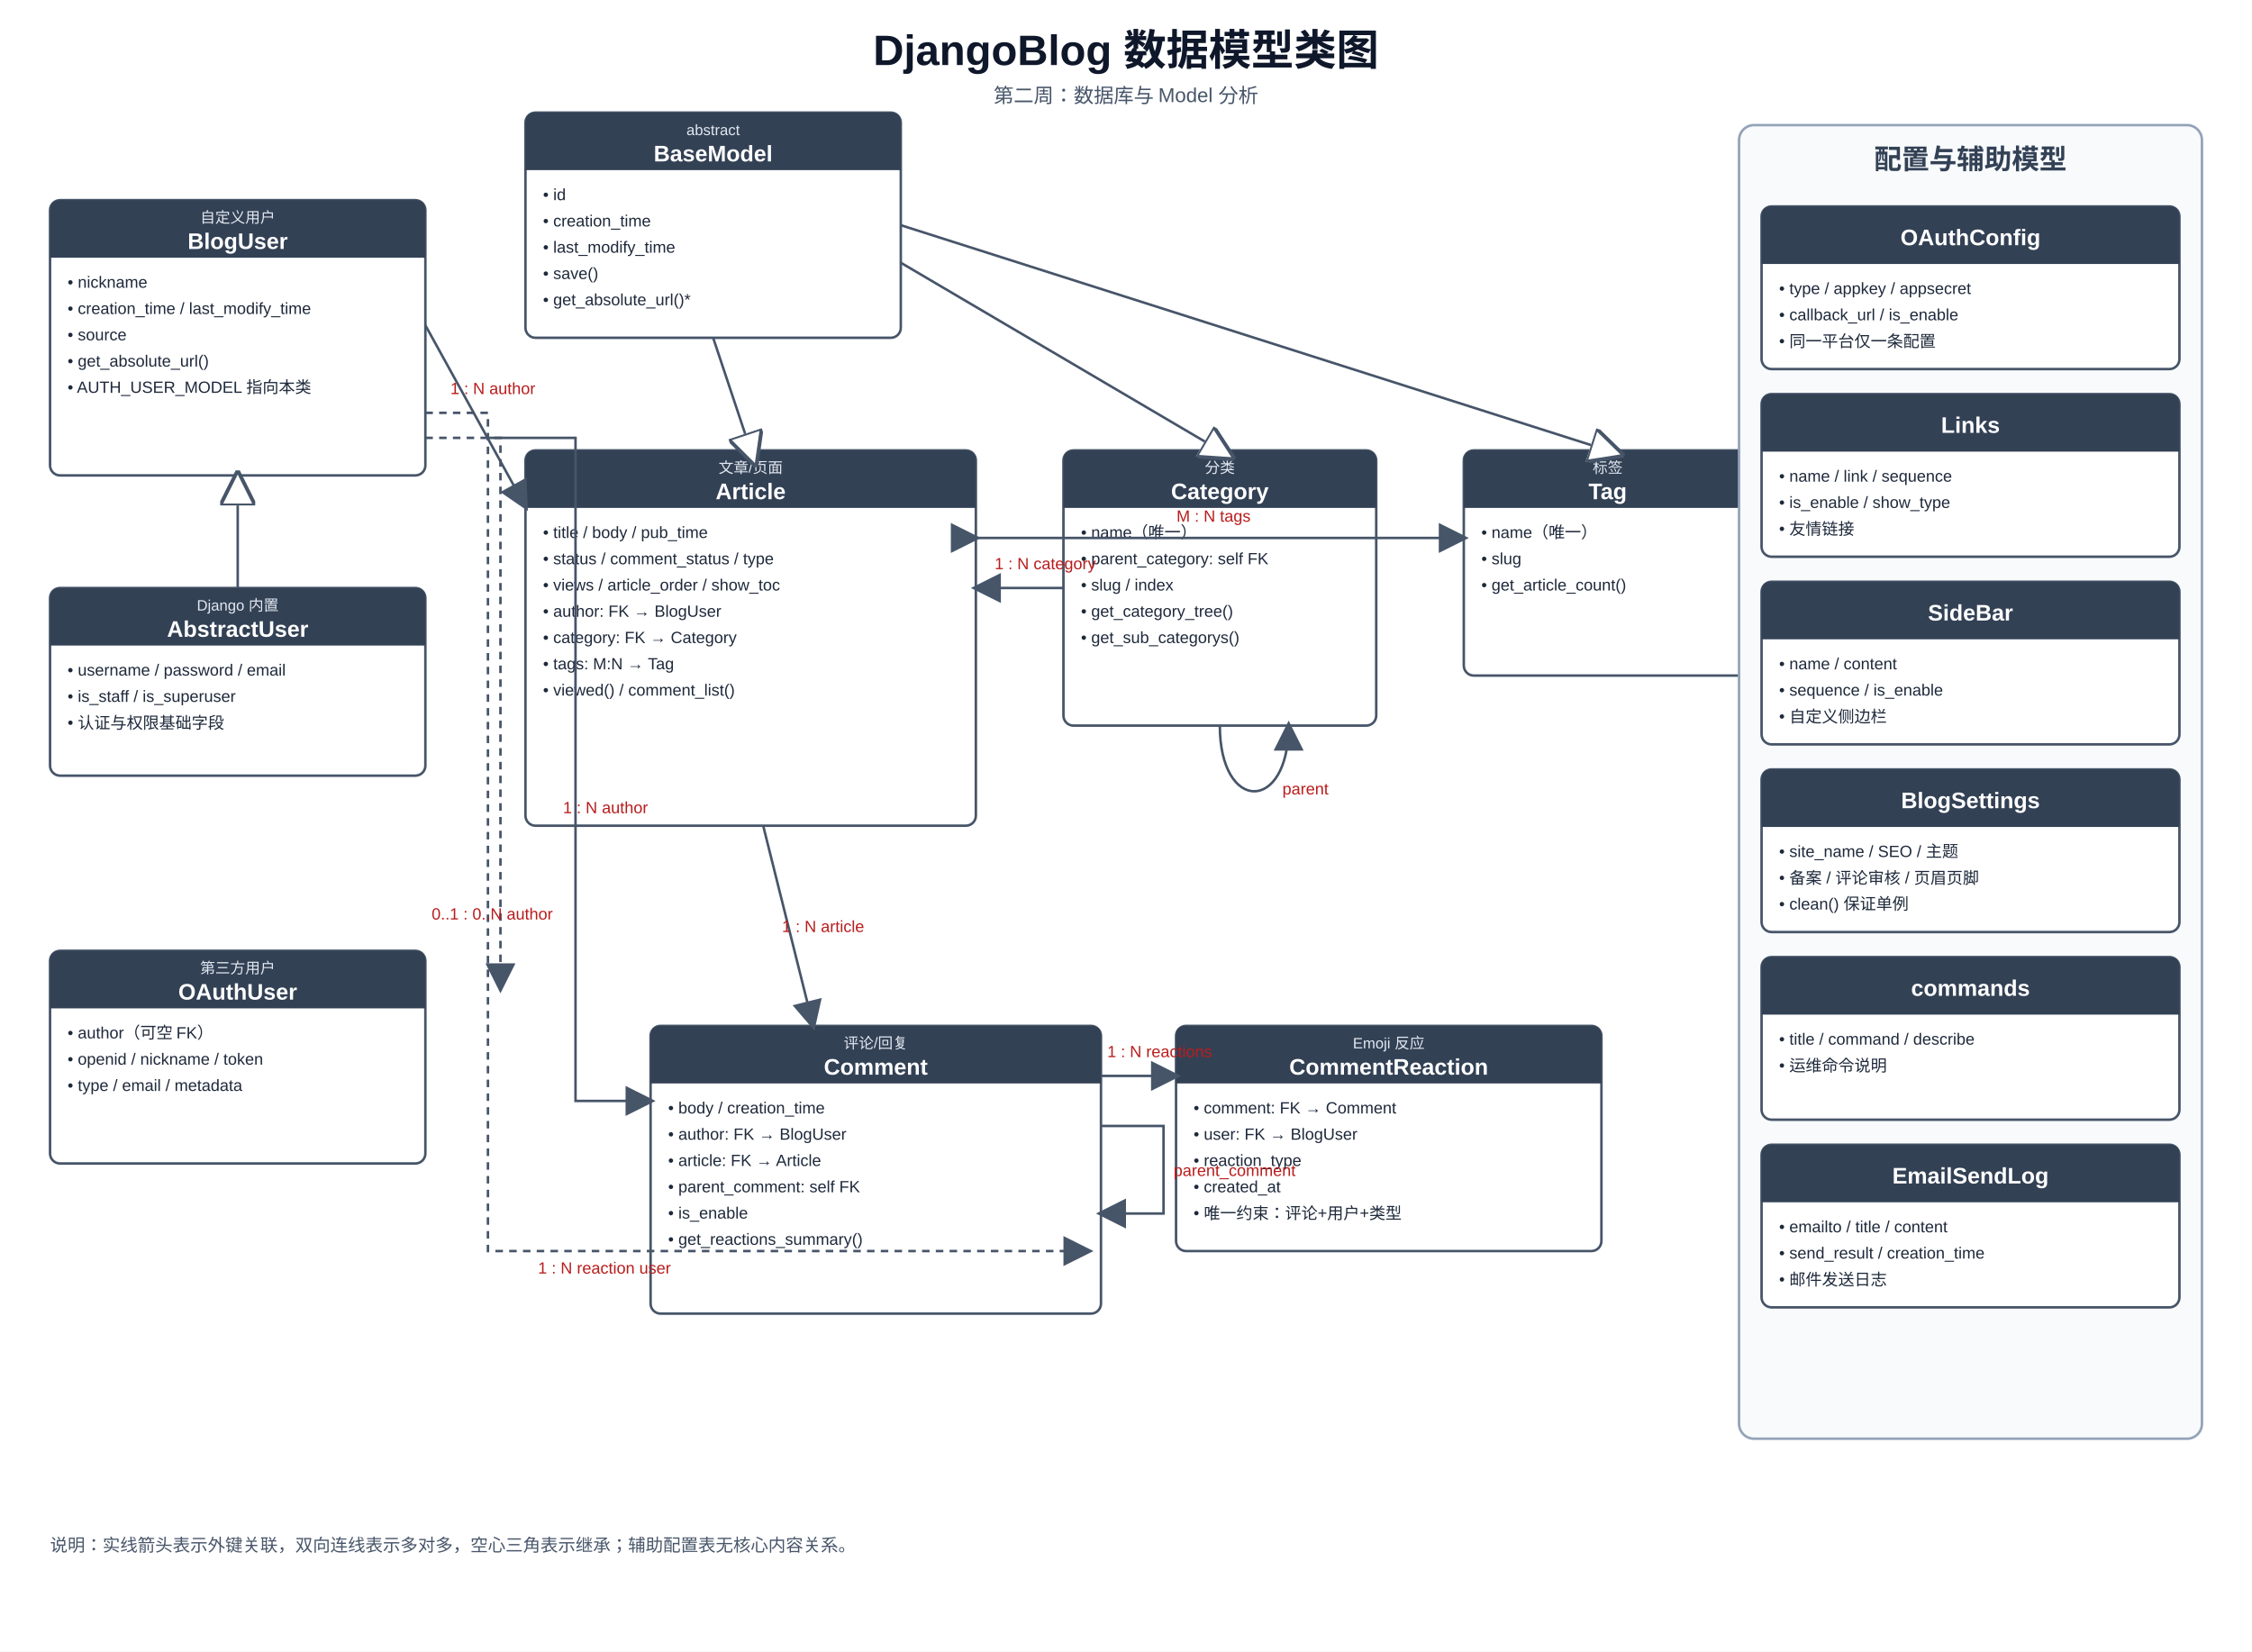
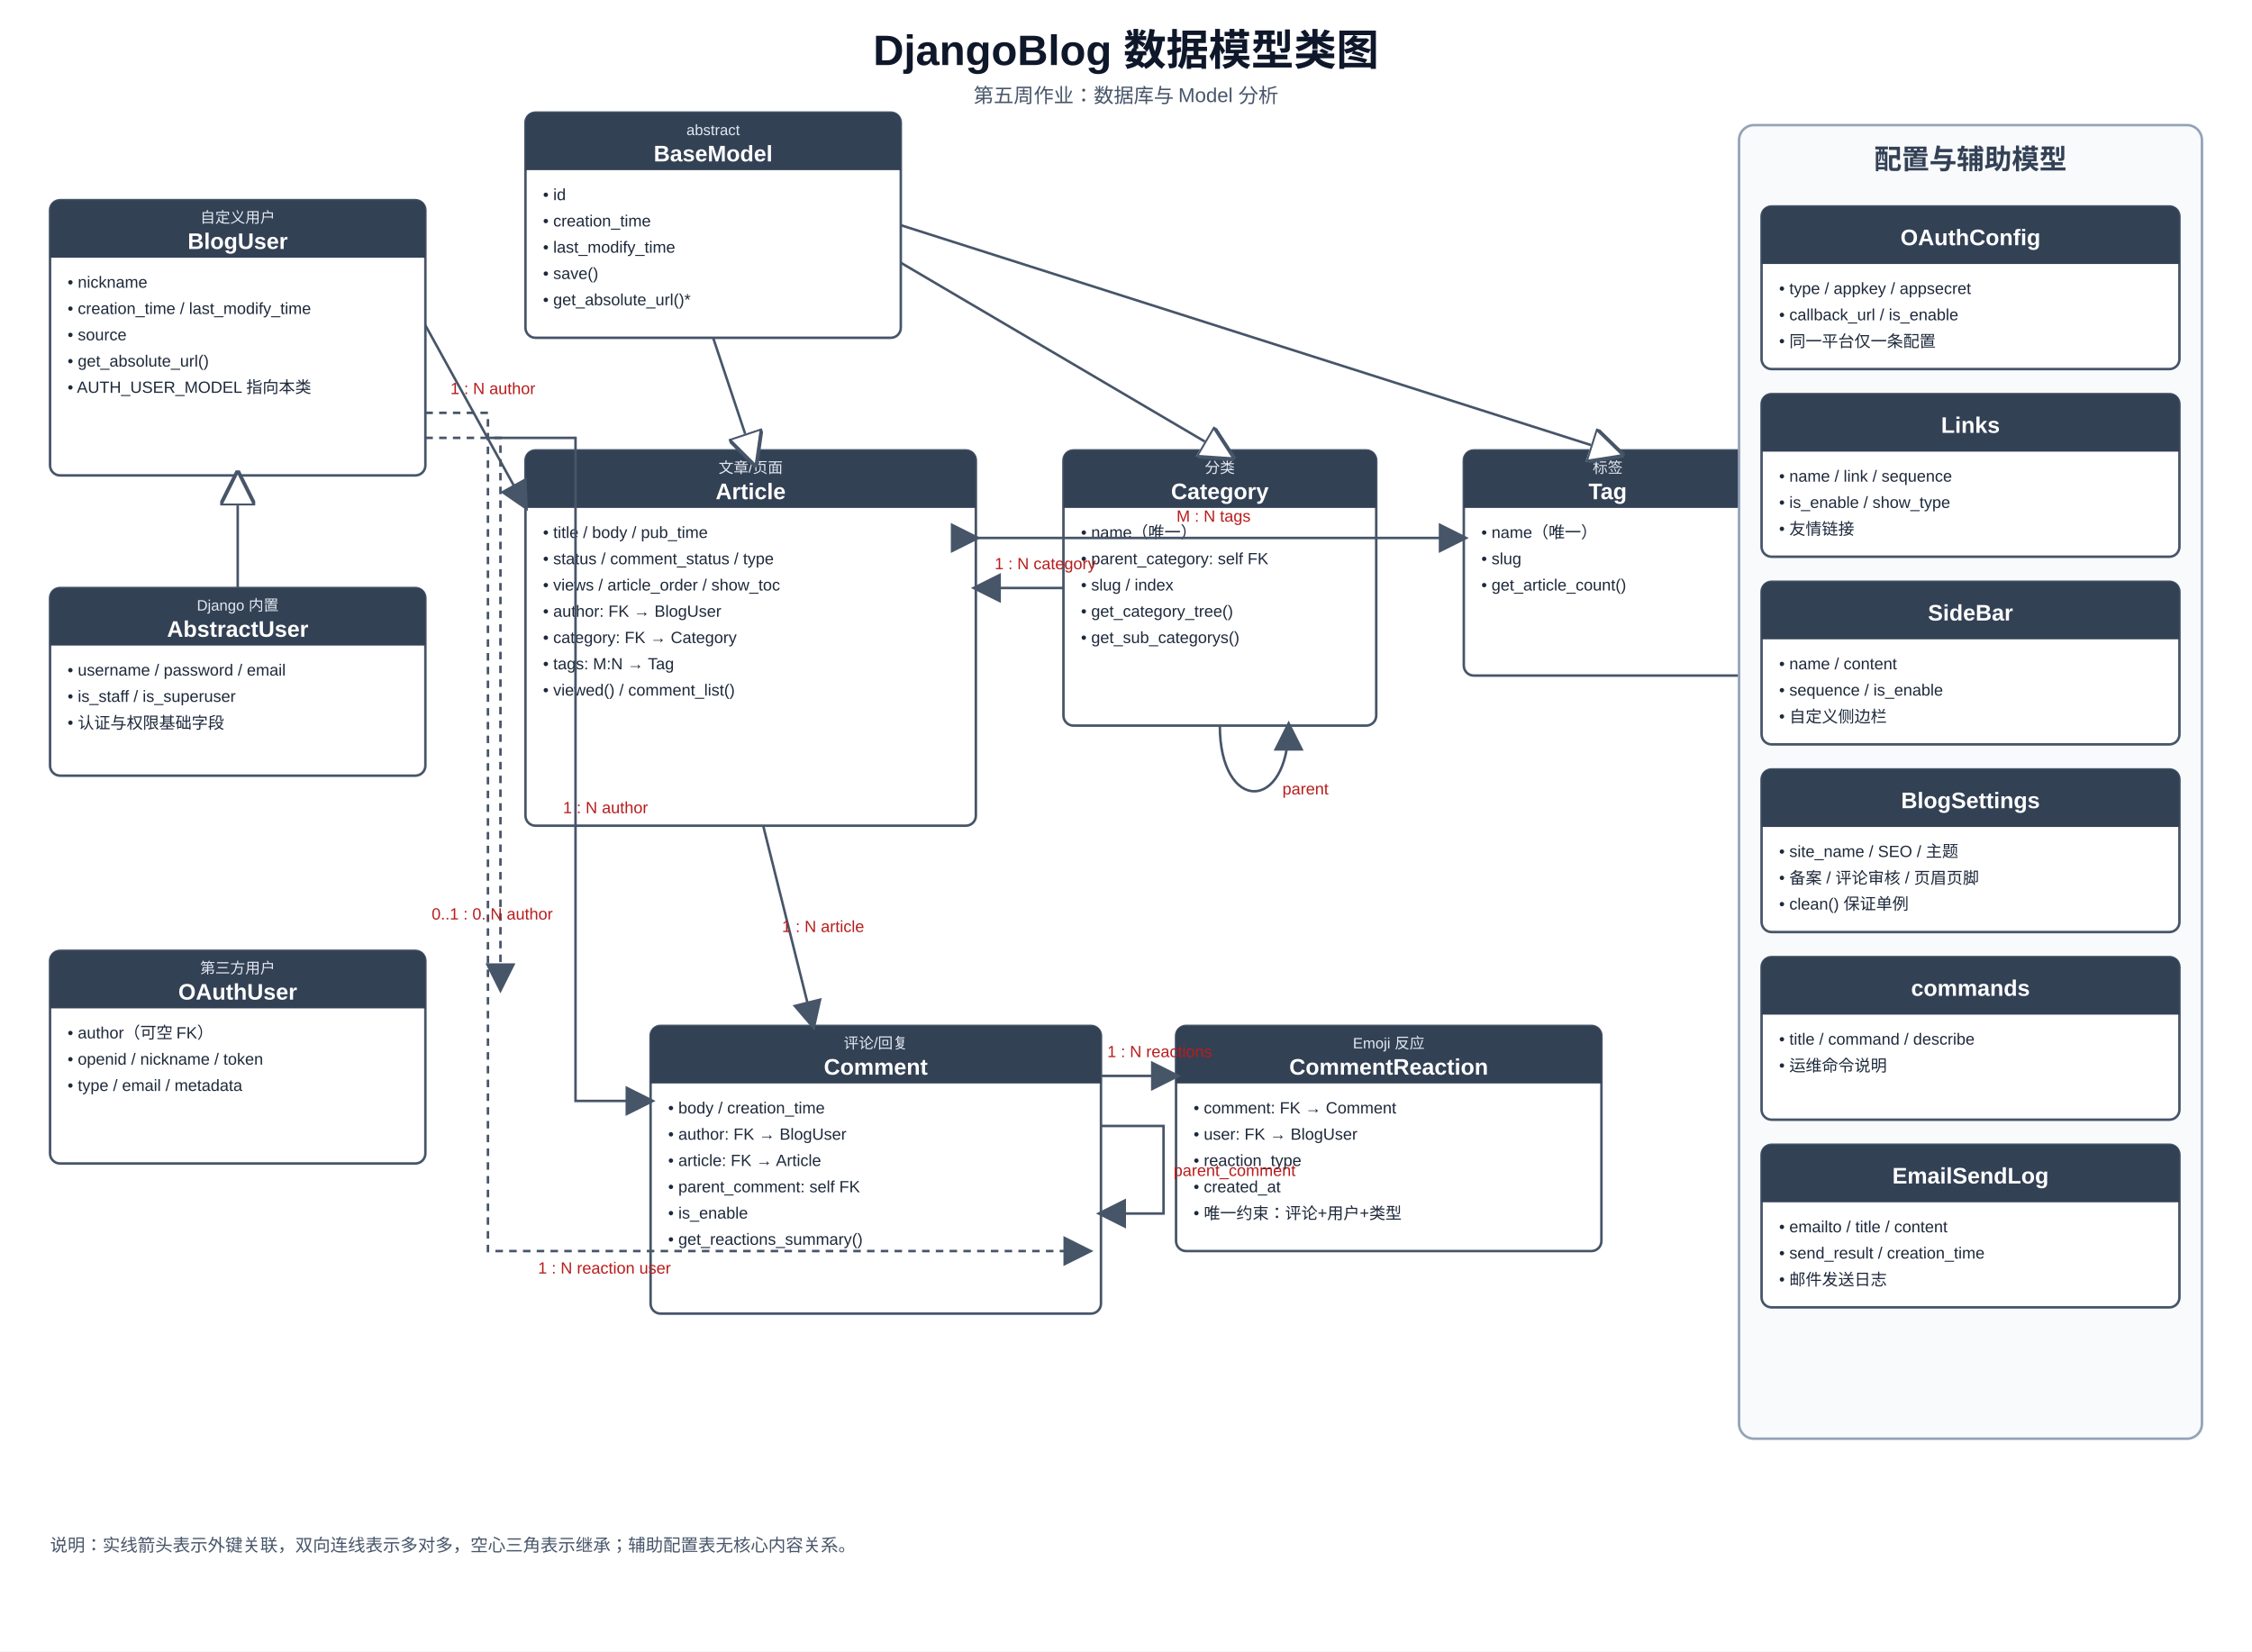
<svg xmlns="http://www.w3.org/2000/svg" width="1800" height="1320" viewBox="0 0 1800 1320">
  <defs>
    <marker id="arrow" markerWidth="12" markerHeight="12" refX="10" refY="6" orient="auto" markerUnits="strokeWidth">
      <path d="M0,0 L12,6 L0,12 z" fill="#475569" />
    </marker>
    <marker id="triangle" markerWidth="14" markerHeight="14" refX="7" refY="7" orient="auto" markerUnits="strokeWidth">
      <path d="M0,0 L14,7 L0,14 z" fill="#ffffff" stroke="#475569" stroke-width="1.5" />
    </marker>
  </defs>
  <rect width="100%" height="100%" fill="#ffffff" />
  <text x="900" y="52" text-anchor="middle" font-family="Microsoft YaHei, Arial" font-size="34" font-weight="700" fill="#0f172a">DjangoBlog 数据模型类图</text>
-   <text x="900" y="82" text-anchor="middle" font-family="Microsoft YaHei, Arial" font-size="16" fill="#475569">第二周：数据库与 Model 分析</text>
+   <text x="900" y="82" text-anchor="middle" font-family="Microsoft YaHei, Arial" font-size="16" fill="#475569">第五周作业：数据库与 Model 分析</text>
  <g>
    <rect x="40" y="160" width="300" height="220" rx="8" fill="#ffffff" stroke="#475569" stroke-width="2" />
    <path d="M48,160 H332 Q340,160 340,168 V206 H40 V168 Q40,160 48,160" fill="#334155" />
    <text x="190.0" y="178" text-anchor="middle" font-family="Microsoft YaHei, Arial" font-size="12" fill="#e2e8f0">自定义用户</text>
    <text x="190.0" y="199" text-anchor="middle" font-family="Microsoft YaHei, Arial" font-size="18" font-weight="700" fill="#ffffff">BlogUser</text>
    <text x="54" y="230" font-family="Microsoft YaHei, Arial" font-size="13" fill="#1e293b">• nickname</text>
    <text x="54" y="251" font-family="Microsoft YaHei, Arial" font-size="13" fill="#1e293b">• creation_time / last_modify_time</text>
    <text x="54" y="272" font-family="Microsoft YaHei, Arial" font-size="13" fill="#1e293b">• source</text>
    <text x="54" y="293" font-family="Microsoft YaHei, Arial" font-size="13" fill="#1e293b">• get_absolute_url()</text>
    <text x="54" y="314" font-family="Microsoft YaHei, Arial" font-size="13" fill="#1e293b">• AUTH_USER_MODEL 指向本类</text>
  </g>
  <g>
    <rect x="40" y="470" width="300" height="150" rx="8" fill="#ffffff" stroke="#475569" stroke-width="2" />
    <path d="M48,470 H332 Q340,470 340,478 V516 H40 V478 Q40,470 48,470" fill="#334155" />
    <text x="190.0" y="488" text-anchor="middle" font-family="Microsoft YaHei, Arial" font-size="12" fill="#e2e8f0">Django 内置</text>
    <text x="190.0" y="509" text-anchor="middle" font-family="Microsoft YaHei, Arial" font-size="18" font-weight="700" fill="#ffffff">AbstractUser</text>
    <text x="54" y="540" font-family="Microsoft YaHei, Arial" font-size="13" fill="#1e293b">• username / password / email</text>
    <text x="54" y="561" font-family="Microsoft YaHei, Arial" font-size="13" fill="#1e293b">• is_staff / is_superuser</text>
    <text x="54" y="582" font-family="Microsoft YaHei, Arial" font-size="13" fill="#1e293b">• 认证与权限基础字段</text>
  </g>
  <g>
    <rect x="40" y="760" width="300" height="170" rx="8" fill="#ffffff" stroke="#475569" stroke-width="2" />
    <path d="M48,760 H332 Q340,760 340,768 V806 H40 V768 Q40,760 48,760" fill="#334155" />
    <text x="190.0" y="778" text-anchor="middle" font-family="Microsoft YaHei, Arial" font-size="12" fill="#e2e8f0">第三方用户</text>
    <text x="190.0" y="799" text-anchor="middle" font-family="Microsoft YaHei, Arial" font-size="18" font-weight="700" fill="#ffffff">OAuthUser</text>
    <text x="54" y="830" font-family="Microsoft YaHei, Arial" font-size="13" fill="#1e293b">• author（可空 FK）</text>
    <text x="54" y="851" font-family="Microsoft YaHei, Arial" font-size="13" fill="#1e293b">• openid / nickname / token</text>
    <text x="54" y="872" font-family="Microsoft YaHei, Arial" font-size="13" fill="#1e293b">• type / email / metadata</text>
  </g>
  <g>
    <rect x="420" y="90" width="300" height="180" rx="8" fill="#ffffff" stroke="#475569" stroke-width="2" />
    <path d="M428,90 H712 Q720,90 720,98 V136 H420 V98 Q420,90 428,90" fill="#334155" />
    <text x="570.0" y="108" text-anchor="middle" font-family="Microsoft YaHei, Arial" font-size="12" fill="#e2e8f0">abstract</text>
    <text x="570.0" y="129" text-anchor="middle" font-family="Microsoft YaHei, Arial" font-size="18" font-weight="700" fill="#ffffff">BaseModel</text>
    <text x="434" y="160" font-family="Microsoft YaHei, Arial" font-size="13" fill="#1e293b">• id</text>
    <text x="434" y="181" font-family="Microsoft YaHei, Arial" font-size="13" fill="#1e293b">• creation_time</text>
    <text x="434" y="202" font-family="Microsoft YaHei, Arial" font-size="13" fill="#1e293b">• last_modify_time</text>
    <text x="434" y="223" font-family="Microsoft YaHei, Arial" font-size="13" fill="#1e293b">• save()</text>
    <text x="434" y="244" font-family="Microsoft YaHei, Arial" font-size="13" fill="#1e293b">• get_absolute_url()*</text>
  </g>
  <g>
    <rect x="420" y="360" width="360" height="300" rx="8" fill="#ffffff" stroke="#475569" stroke-width="2" />
    <path d="M428,360 H772 Q780,360 780,368 V406 H420 V368 Q420,360 428,360" fill="#334155" />
    <text x="600.0" y="378" text-anchor="middle" font-family="Microsoft YaHei, Arial" font-size="12" fill="#e2e8f0">文章/页面</text>
    <text x="600.0" y="399" text-anchor="middle" font-family="Microsoft YaHei, Arial" font-size="18" font-weight="700" fill="#ffffff">Article</text>
    <text x="434" y="430" font-family="Microsoft YaHei, Arial" font-size="13" fill="#1e293b">• title / body / pub_time</text>
    <text x="434" y="451" font-family="Microsoft YaHei, Arial" font-size="13" fill="#1e293b">• status / comment_status / type</text>
    <text x="434" y="472" font-family="Microsoft YaHei, Arial" font-size="13" fill="#1e293b">• views / article_order / show_toc</text>
    <text x="434" y="493" font-family="Microsoft YaHei, Arial" font-size="13" fill="#1e293b">• author: FK → BlogUser</text>
    <text x="434" y="514" font-family="Microsoft YaHei, Arial" font-size="13" fill="#1e293b">• category: FK → Category</text>
    <text x="434" y="535" font-family="Microsoft YaHei, Arial" font-size="13" fill="#1e293b">• tags: M:N → Tag</text>
    <text x="434" y="556" font-family="Microsoft YaHei, Arial" font-size="13" fill="#1e293b">• viewed() / comment_list()</text>
  </g>
  <g>
    <rect x="850" y="360" width="250" height="220" rx="8" fill="#ffffff" stroke="#475569" stroke-width="2" />
    <path d="M858,360 H1092 Q1100,360 1100,368 V406 H850 V368 Q850,360 858,360" fill="#334155" />
    <text x="975.0" y="378" text-anchor="middle" font-family="Microsoft YaHei, Arial" font-size="12" fill="#e2e8f0">分类</text>
    <text x="975.0" y="399" text-anchor="middle" font-family="Microsoft YaHei, Arial" font-size="18" font-weight="700" fill="#ffffff">Category</text>
    <text x="864" y="430" font-family="Microsoft YaHei, Arial" font-size="13" fill="#1e293b">• name（唯一）</text>
    <text x="864" y="451" font-family="Microsoft YaHei, Arial" font-size="13" fill="#1e293b">• parent_category: self FK</text>
    <text x="864" y="472" font-family="Microsoft YaHei, Arial" font-size="13" fill="#1e293b">• slug / index</text>
    <text x="864" y="493" font-family="Microsoft YaHei, Arial" font-size="13" fill="#1e293b">• get_category_tree()</text>
    <text x="864" y="514" font-family="Microsoft YaHei, Arial" font-size="13" fill="#1e293b">• get_sub_categorys()</text>
  </g>
  <g>
    <rect x="1170" y="360" width="230" height="180" rx="8" fill="#ffffff" stroke="#475569" stroke-width="2" />
    <path d="M1178,360 H1392 Q1400,360 1400,368 V406 H1170 V368 Q1170,360 1178,360" fill="#334155" />
    <text x="1285.0" y="378" text-anchor="middle" font-family="Microsoft YaHei, Arial" font-size="12" fill="#e2e8f0">标签</text>
    <text x="1285.0" y="399" text-anchor="middle" font-family="Microsoft YaHei, Arial" font-size="18" font-weight="700" fill="#ffffff">Tag</text>
    <text x="1184" y="430" font-family="Microsoft YaHei, Arial" font-size="13" fill="#1e293b">• name（唯一）</text>
    <text x="1184" y="451" font-family="Microsoft YaHei, Arial" font-size="13" fill="#1e293b">• slug</text>
    <text x="1184" y="472" font-family="Microsoft YaHei, Arial" font-size="13" fill="#1e293b">• get_article_count()</text>
  </g>
  <g>
    <rect x="520" y="820" width="360" height="230" rx="8" fill="#ffffff" stroke="#475569" stroke-width="2" />
    <path d="M528,820 H872 Q880,820 880,828 V866 H520 V828 Q520,820 528,820" fill="#334155" />
    <text x="700.0" y="838" text-anchor="middle" font-family="Microsoft YaHei, Arial" font-size="12" fill="#e2e8f0">评论/回复</text>
    <text x="700.0" y="859" text-anchor="middle" font-family="Microsoft YaHei, Arial" font-size="18" font-weight="700" fill="#ffffff">Comment</text>
    <text x="534" y="890" font-family="Microsoft YaHei, Arial" font-size="13" fill="#1e293b">• body / creation_time</text>
    <text x="534" y="911" font-family="Microsoft YaHei, Arial" font-size="13" fill="#1e293b">• author: FK → BlogUser</text>
    <text x="534" y="932" font-family="Microsoft YaHei, Arial" font-size="13" fill="#1e293b">• article: FK → Article</text>
    <text x="534" y="953" font-family="Microsoft YaHei, Arial" font-size="13" fill="#1e293b">• parent_comment: self FK</text>
    <text x="534" y="974" font-family="Microsoft YaHei, Arial" font-size="13" fill="#1e293b">• is_enable</text>
    <text x="534" y="995" font-family="Microsoft YaHei, Arial" font-size="13" fill="#1e293b">• get_reactions_summary()</text>
  </g>
  <g>
    <rect x="940" y="820" width="340" height="180" rx="8" fill="#ffffff" stroke="#475569" stroke-width="2" />
    <path d="M948,820 H1272 Q1280,820 1280,828 V866 H940 V828 Q940,820 948,820" fill="#334155" />
    <text x="1110.0" y="838" text-anchor="middle" font-family="Microsoft YaHei, Arial" font-size="12" fill="#e2e8f0">Emoji 反应</text>
    <text x="1110.0" y="859" text-anchor="middle" font-family="Microsoft YaHei, Arial" font-size="18" font-weight="700" fill="#ffffff">CommentReaction</text>
    <text x="954" y="890" font-family="Microsoft YaHei, Arial" font-size="13" fill="#1e293b">• comment: FK → Comment</text>
    <text x="954" y="911" font-family="Microsoft YaHei, Arial" font-size="13" fill="#1e293b">• user: FK → BlogUser</text>
    <text x="954" y="932" font-family="Microsoft YaHei, Arial" font-size="13" fill="#1e293b">• reaction_type</text>
    <text x="954" y="953" font-family="Microsoft YaHei, Arial" font-size="13" fill="#1e293b">• created_at</text>
    <text x="954" y="974" font-family="Microsoft YaHei, Arial" font-size="13" fill="#1e293b">• 唯一约束：评论+用户+类型</text>
  </g>
  <line x1="190" y1="470" x2="190" y2="390" stroke="#475569" stroke-width="2" marker-end="url(#triangle)" />
  <line x1="570" y1="270" x2="600" y2="360" stroke="#475569" stroke-width="2" marker-end="url(#triangle)" />
  <line x1="720" y1="210" x2="975" y2="360" stroke="#475569" stroke-width="2" marker-end="url(#triangle)" />
  <line x1="720" y1="180" x2="1285" y2="360" stroke="#475569" stroke-width="2" marker-end="url(#triangle)" />
  <line x1="340" y1="260" x2="420" y2="405" stroke="#475569" stroke-width="2" marker-end="url(#arrow)" />
  <text x="360" y="315" font-family="Microsoft YaHei, Arial" font-size="13" fill="#b91c1c">1 : N  author</text>
  <line x1="850" y1="470" x2="780" y2="470" stroke="#475569" stroke-width="2" marker-end="url(#arrow)" />
  <text x="795" y="455" font-family="Microsoft YaHei, Arial" font-size="13" fill="#b91c1c">1 : N  category</text>
  <line x1="780" y1="430" x2="1170" y2="430" stroke="#475569" stroke-width="2" marker-start="url(#arrow)" marker-end="url(#arrow)" />
  <text x="970" y="417" text-anchor="middle" font-family="Microsoft YaHei, Arial" font-size="13" fill="#b91c1c">M : N  tags</text>
  <path d="M975 580 C975 650 1030 650 1030 580" fill="none" stroke="#475569" stroke-width="2" marker-end="url(#arrow)" />
  <text x="1025" y="635" font-family="Microsoft YaHei, Arial" font-size="13" fill="#b91c1c">parent</text>
  <path d="M390 350 L460 350 L460 880 L520 880" fill="none" stroke="#475569" stroke-width="2" marker-end="url(#arrow)" />
  <text x="450" y="650" font-family="Microsoft YaHei, Arial" font-size="13" fill="#b91c1c">1 : N  author</text>
  <line x1="610" y1="660" x2="650" y2="820" stroke="#475569" stroke-width="2" marker-end="url(#arrow)" />
  <text x="625" y="745" font-family="Microsoft YaHei, Arial" font-size="13" fill="#b91c1c">1 : N  article</text>
  <path d="M880 900 L930 900 L930 970 L880 970" fill="none" stroke="#475569" stroke-width="2" marker-end="url(#arrow)" />
  <text x="938" y="940" font-family="Microsoft YaHei, Arial" font-size="13" fill="#b91c1c">parent_comment</text>
  <line x1="880" y1="860" x2="940" y2="860" stroke="#475569" stroke-width="2" marker-end="url(#arrow)" />
  <text x="885" y="845" font-family="Microsoft YaHei, Arial" font-size="13" fill="#b91c1c">1 : N  reactions</text>
  <path d="M340 330 L390 330 L390 1000 L870 1000" fill="none" stroke="#475569" stroke-width="2" stroke-dasharray="6 5" marker-end="url(#arrow)" />
  <text x="430" y="1018" font-family="Microsoft YaHei, Arial" font-size="13" fill="#b91c1c">1 : N  reaction user</text>
  <path d="M340 350 L400 350 L400 790" fill="none" stroke="#475569" stroke-width="2" stroke-dasharray="6 5" marker-end="url(#arrow)" />
  <text x="345" y="735" font-family="Microsoft YaHei, Arial" font-size="13" fill="#b91c1c">0..1 : 0..N  author</text>
  <rect x="1390" y="100" width="370" height="1050" rx="12" fill="#f8fafc" stroke="#94a3b8" stroke-width="2" />
  <text x="1575.0" y="135" text-anchor="middle" font-family="Microsoft YaHei, Arial" font-size="22" font-weight="700" fill="#334155">配置与辅助模型</text>
  <g>
    <rect x="1408" y="165" width="334" height="130" rx="8" fill="#ffffff" stroke="#475569" stroke-width="2" />
    <path d="M1416,165 H1734 Q1742,165 1742,173 V211 H1408 V173 Q1408,165 1416,165" fill="#334155" />
    <text x="1575.0" y="196" text-anchor="middle" font-family="Microsoft YaHei, Arial" font-size="18" font-weight="700" fill="#ffffff">OAuthConfig</text>
    <text x="1422" y="235" font-family="Microsoft YaHei, Arial" font-size="13" fill="#1e293b">• type / appkey / appsecret</text>
    <text x="1422" y="256" font-family="Microsoft YaHei, Arial" font-size="13" fill="#1e293b">• callback_url / is_enable</text>
    <text x="1422" y="277" font-family="Microsoft YaHei, Arial" font-size="13" fill="#1e293b">• 同一平台仅一条配置</text>
  </g>
  <g>
    <rect x="1408" y="315" width="334" height="130" rx="8" fill="#ffffff" stroke="#475569" stroke-width="2" />
    <path d="M1416,315 H1734 Q1742,315 1742,323 V361 H1408 V323 Q1408,315 1416,315" fill="#334155" />
    <text x="1575.0" y="346" text-anchor="middle" font-family="Microsoft YaHei, Arial" font-size="18" font-weight="700" fill="#ffffff">Links</text>
    <text x="1422" y="385" font-family="Microsoft YaHei, Arial" font-size="13" fill="#1e293b">• name / link / sequence</text>
    <text x="1422" y="406" font-family="Microsoft YaHei, Arial" font-size="13" fill="#1e293b">• is_enable / show_type</text>
    <text x="1422" y="427" font-family="Microsoft YaHei, Arial" font-size="13" fill="#1e293b">• 友情链接</text>
  </g>
  <g>
    <rect x="1408" y="465" width="334" height="130" rx="8" fill="#ffffff" stroke="#475569" stroke-width="2" />
    <path d="M1416,465 H1734 Q1742,465 1742,473 V511 H1408 V473 Q1408,465 1416,465" fill="#334155" />
    <text x="1575.0" y="496" text-anchor="middle" font-family="Microsoft YaHei, Arial" font-size="18" font-weight="700" fill="#ffffff">SideBar</text>
    <text x="1422" y="535" font-family="Microsoft YaHei, Arial" font-size="13" fill="#1e293b">• name / content</text>
    <text x="1422" y="556" font-family="Microsoft YaHei, Arial" font-size="13" fill="#1e293b">• sequence / is_enable</text>
    <text x="1422" y="577" font-family="Microsoft YaHei, Arial" font-size="13" fill="#1e293b">• 自定义侧边栏</text>
  </g>
  <g>
    <rect x="1408" y="615" width="334" height="130" rx="8" fill="#ffffff" stroke="#475569" stroke-width="2" />
    <path d="M1416,615 H1734 Q1742,615 1742,623 V661 H1408 V623 Q1408,615 1416,615" fill="#334155" />
    <text x="1575.0" y="646" text-anchor="middle" font-family="Microsoft YaHei, Arial" font-size="18" font-weight="700" fill="#ffffff">BlogSettings</text>
    <text x="1422" y="685" font-family="Microsoft YaHei, Arial" font-size="13" fill="#1e293b">• site_name / SEO / 主题</text>
    <text x="1422" y="706" font-family="Microsoft YaHei, Arial" font-size="13" fill="#1e293b">• 备案 / 评论审核 / 页眉页脚</text>
    <text x="1422" y="727" font-family="Microsoft YaHei, Arial" font-size="13" fill="#1e293b">• clean() 保证单例</text>
  </g>
  <g>
    <rect x="1408" y="765" width="334" height="130" rx="8" fill="#ffffff" stroke="#475569" stroke-width="2" />
    <path d="M1416,765 H1734 Q1742,765 1742,773 V811 H1408 V773 Q1408,765 1416,765" fill="#334155" />
    <text x="1575.0" y="796" text-anchor="middle" font-family="Microsoft YaHei, Arial" font-size="18" font-weight="700" fill="#ffffff">commands</text>
    <text x="1422" y="835" font-family="Microsoft YaHei, Arial" font-size="13" fill="#1e293b">• title / command / describe</text>
    <text x="1422" y="856" font-family="Microsoft YaHei, Arial" font-size="13" fill="#1e293b">• 运维命令说明</text>
  </g>
  <g>
    <rect x="1408" y="915" width="334" height="130" rx="8" fill="#ffffff" stroke="#475569" stroke-width="2" />
    <path d="M1416,915 H1734 Q1742,915 1742,923 V961 H1408 V923 Q1408,915 1416,915" fill="#334155" />
    <text x="1575.0" y="946" text-anchor="middle" font-family="Microsoft YaHei, Arial" font-size="18" font-weight="700" fill="#ffffff">EmailSendLog</text>
    <text x="1422" y="985" font-family="Microsoft YaHei, Arial" font-size="13" fill="#1e293b">• emailto / title / content</text>
    <text x="1422" y="1006" font-family="Microsoft YaHei, Arial" font-size="13" fill="#1e293b">• send_result / creation_time</text>
    <text x="1422" y="1027" font-family="Microsoft YaHei, Arial" font-size="13" fill="#1e293b">• 邮件发送日志</text>
  </g>
  <text x="40" y="1240" font-family="Microsoft YaHei, Arial" font-size="14" fill="#475569">说明：实线箭头表示外键关联，双向连线表示多对多，空心三角表示继承；辅助配置表无核心内容关系。</text>
</svg>
